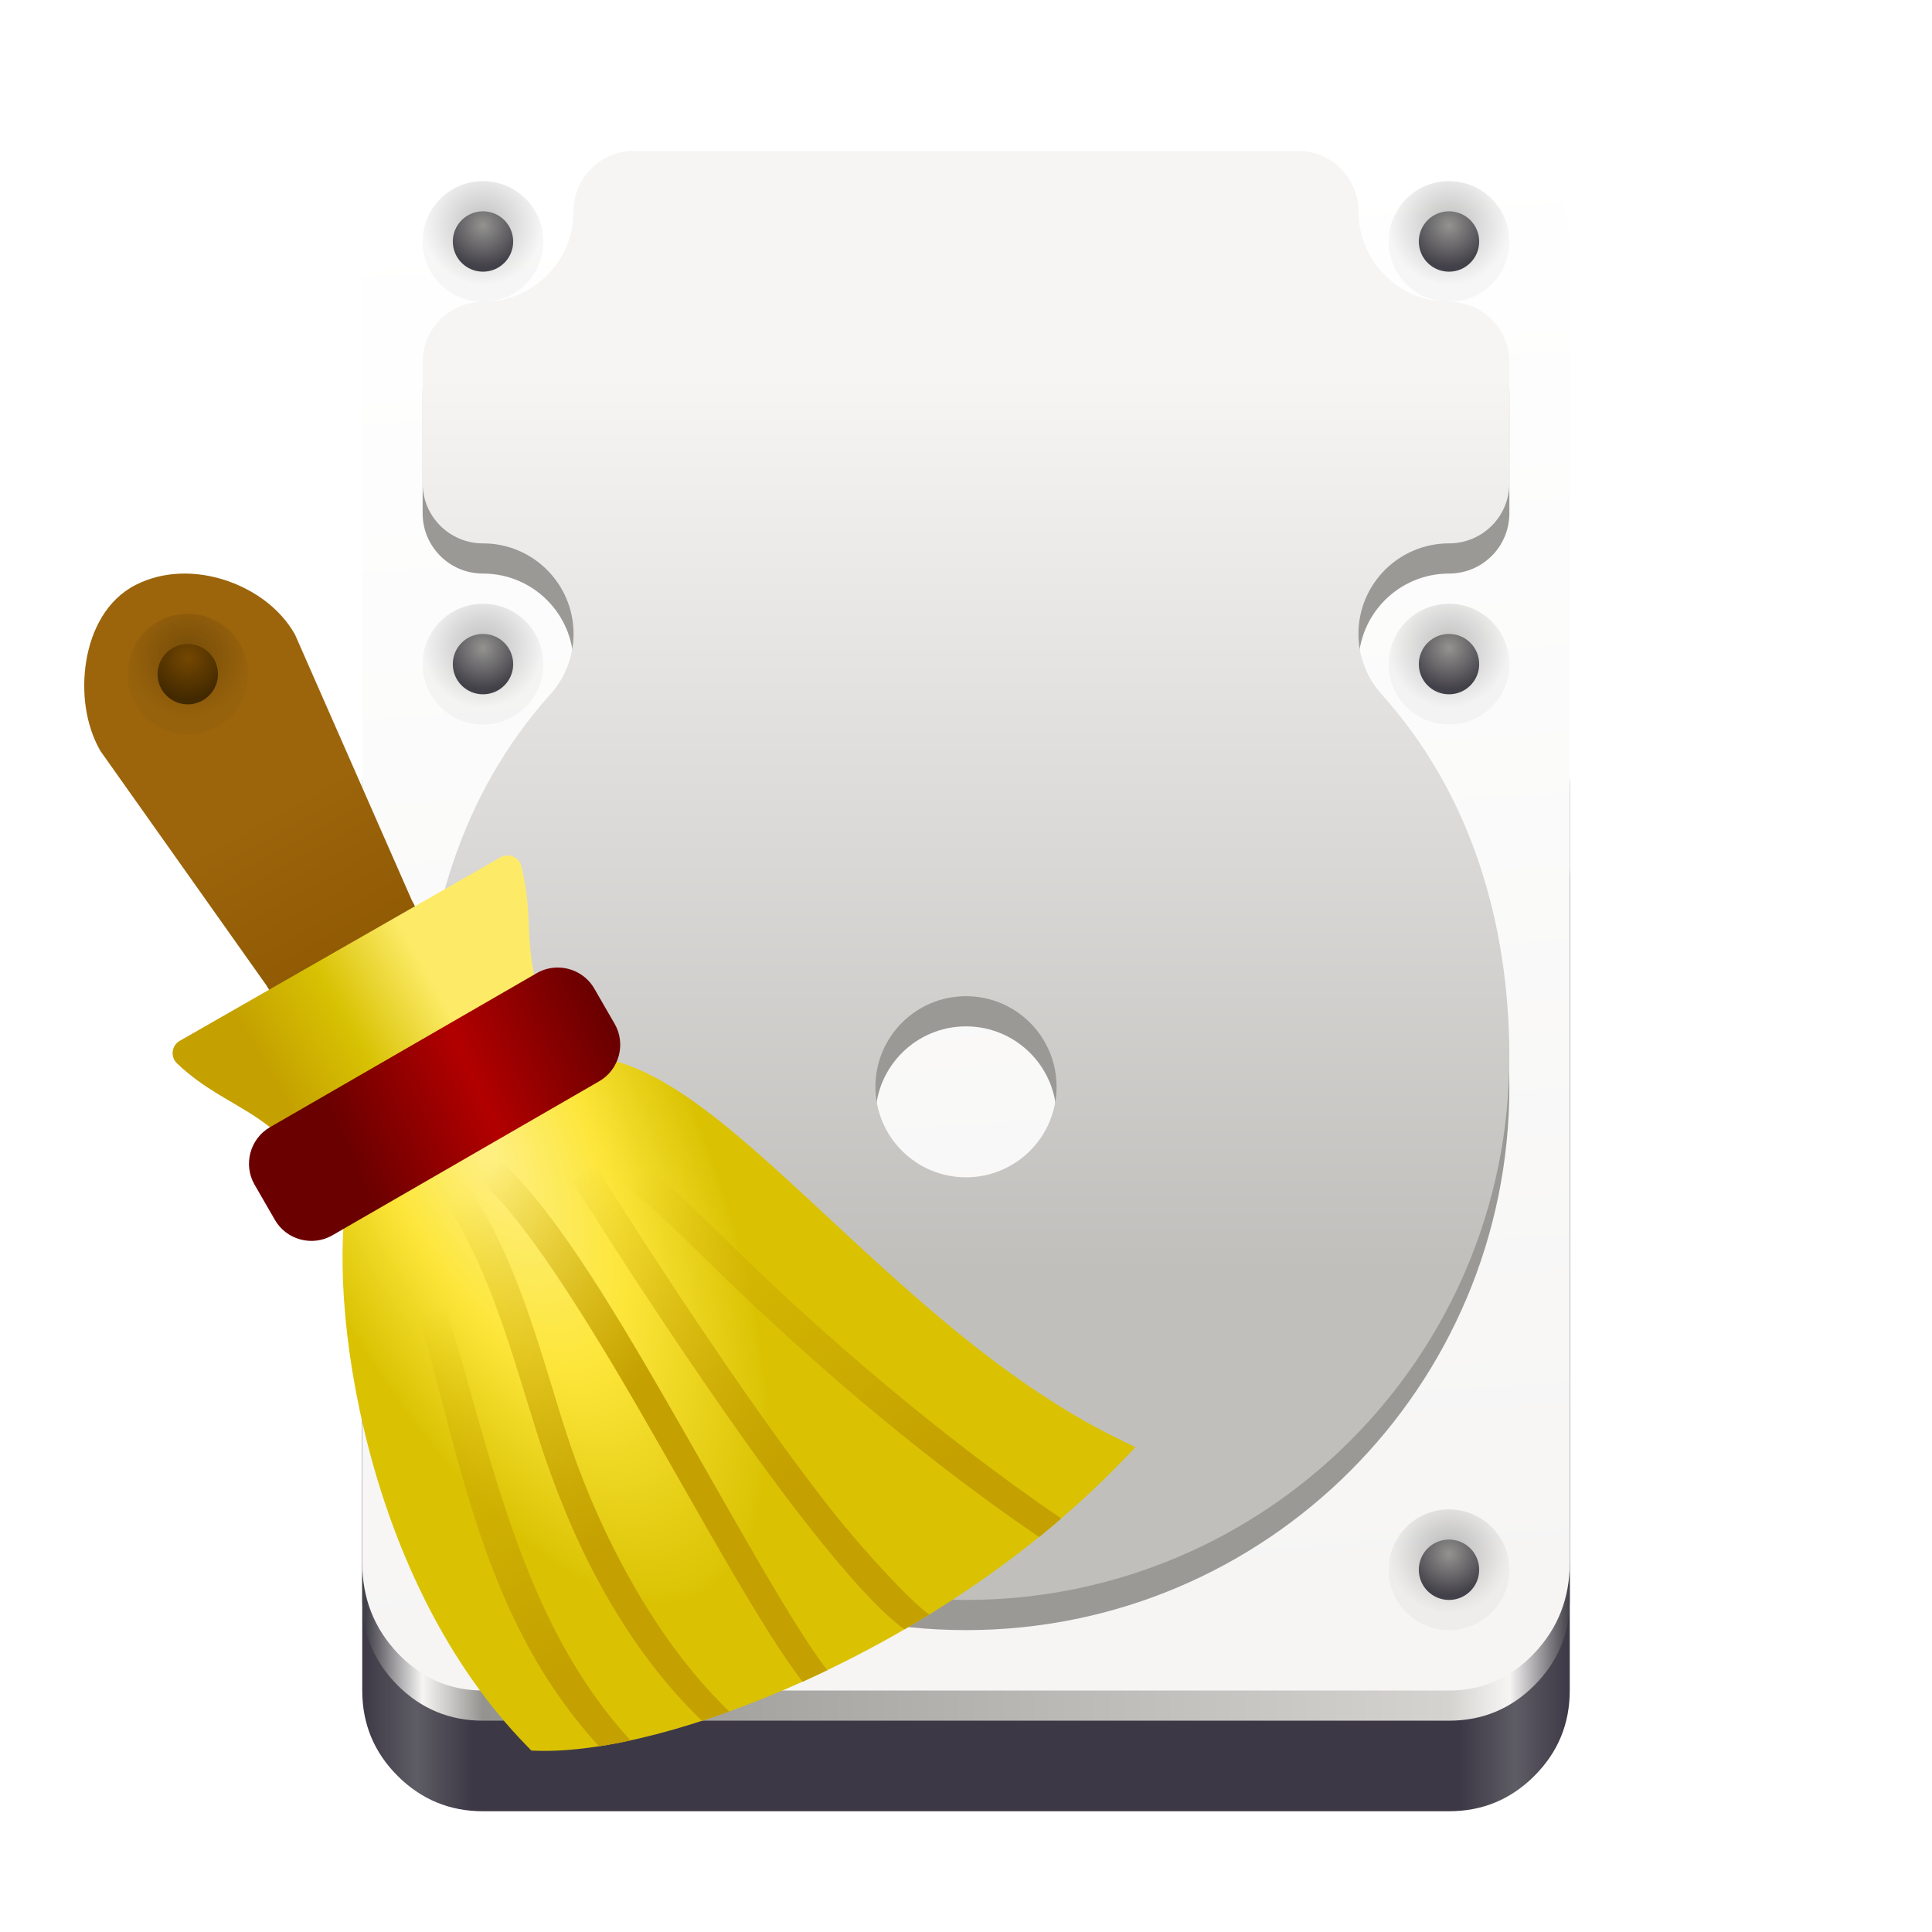
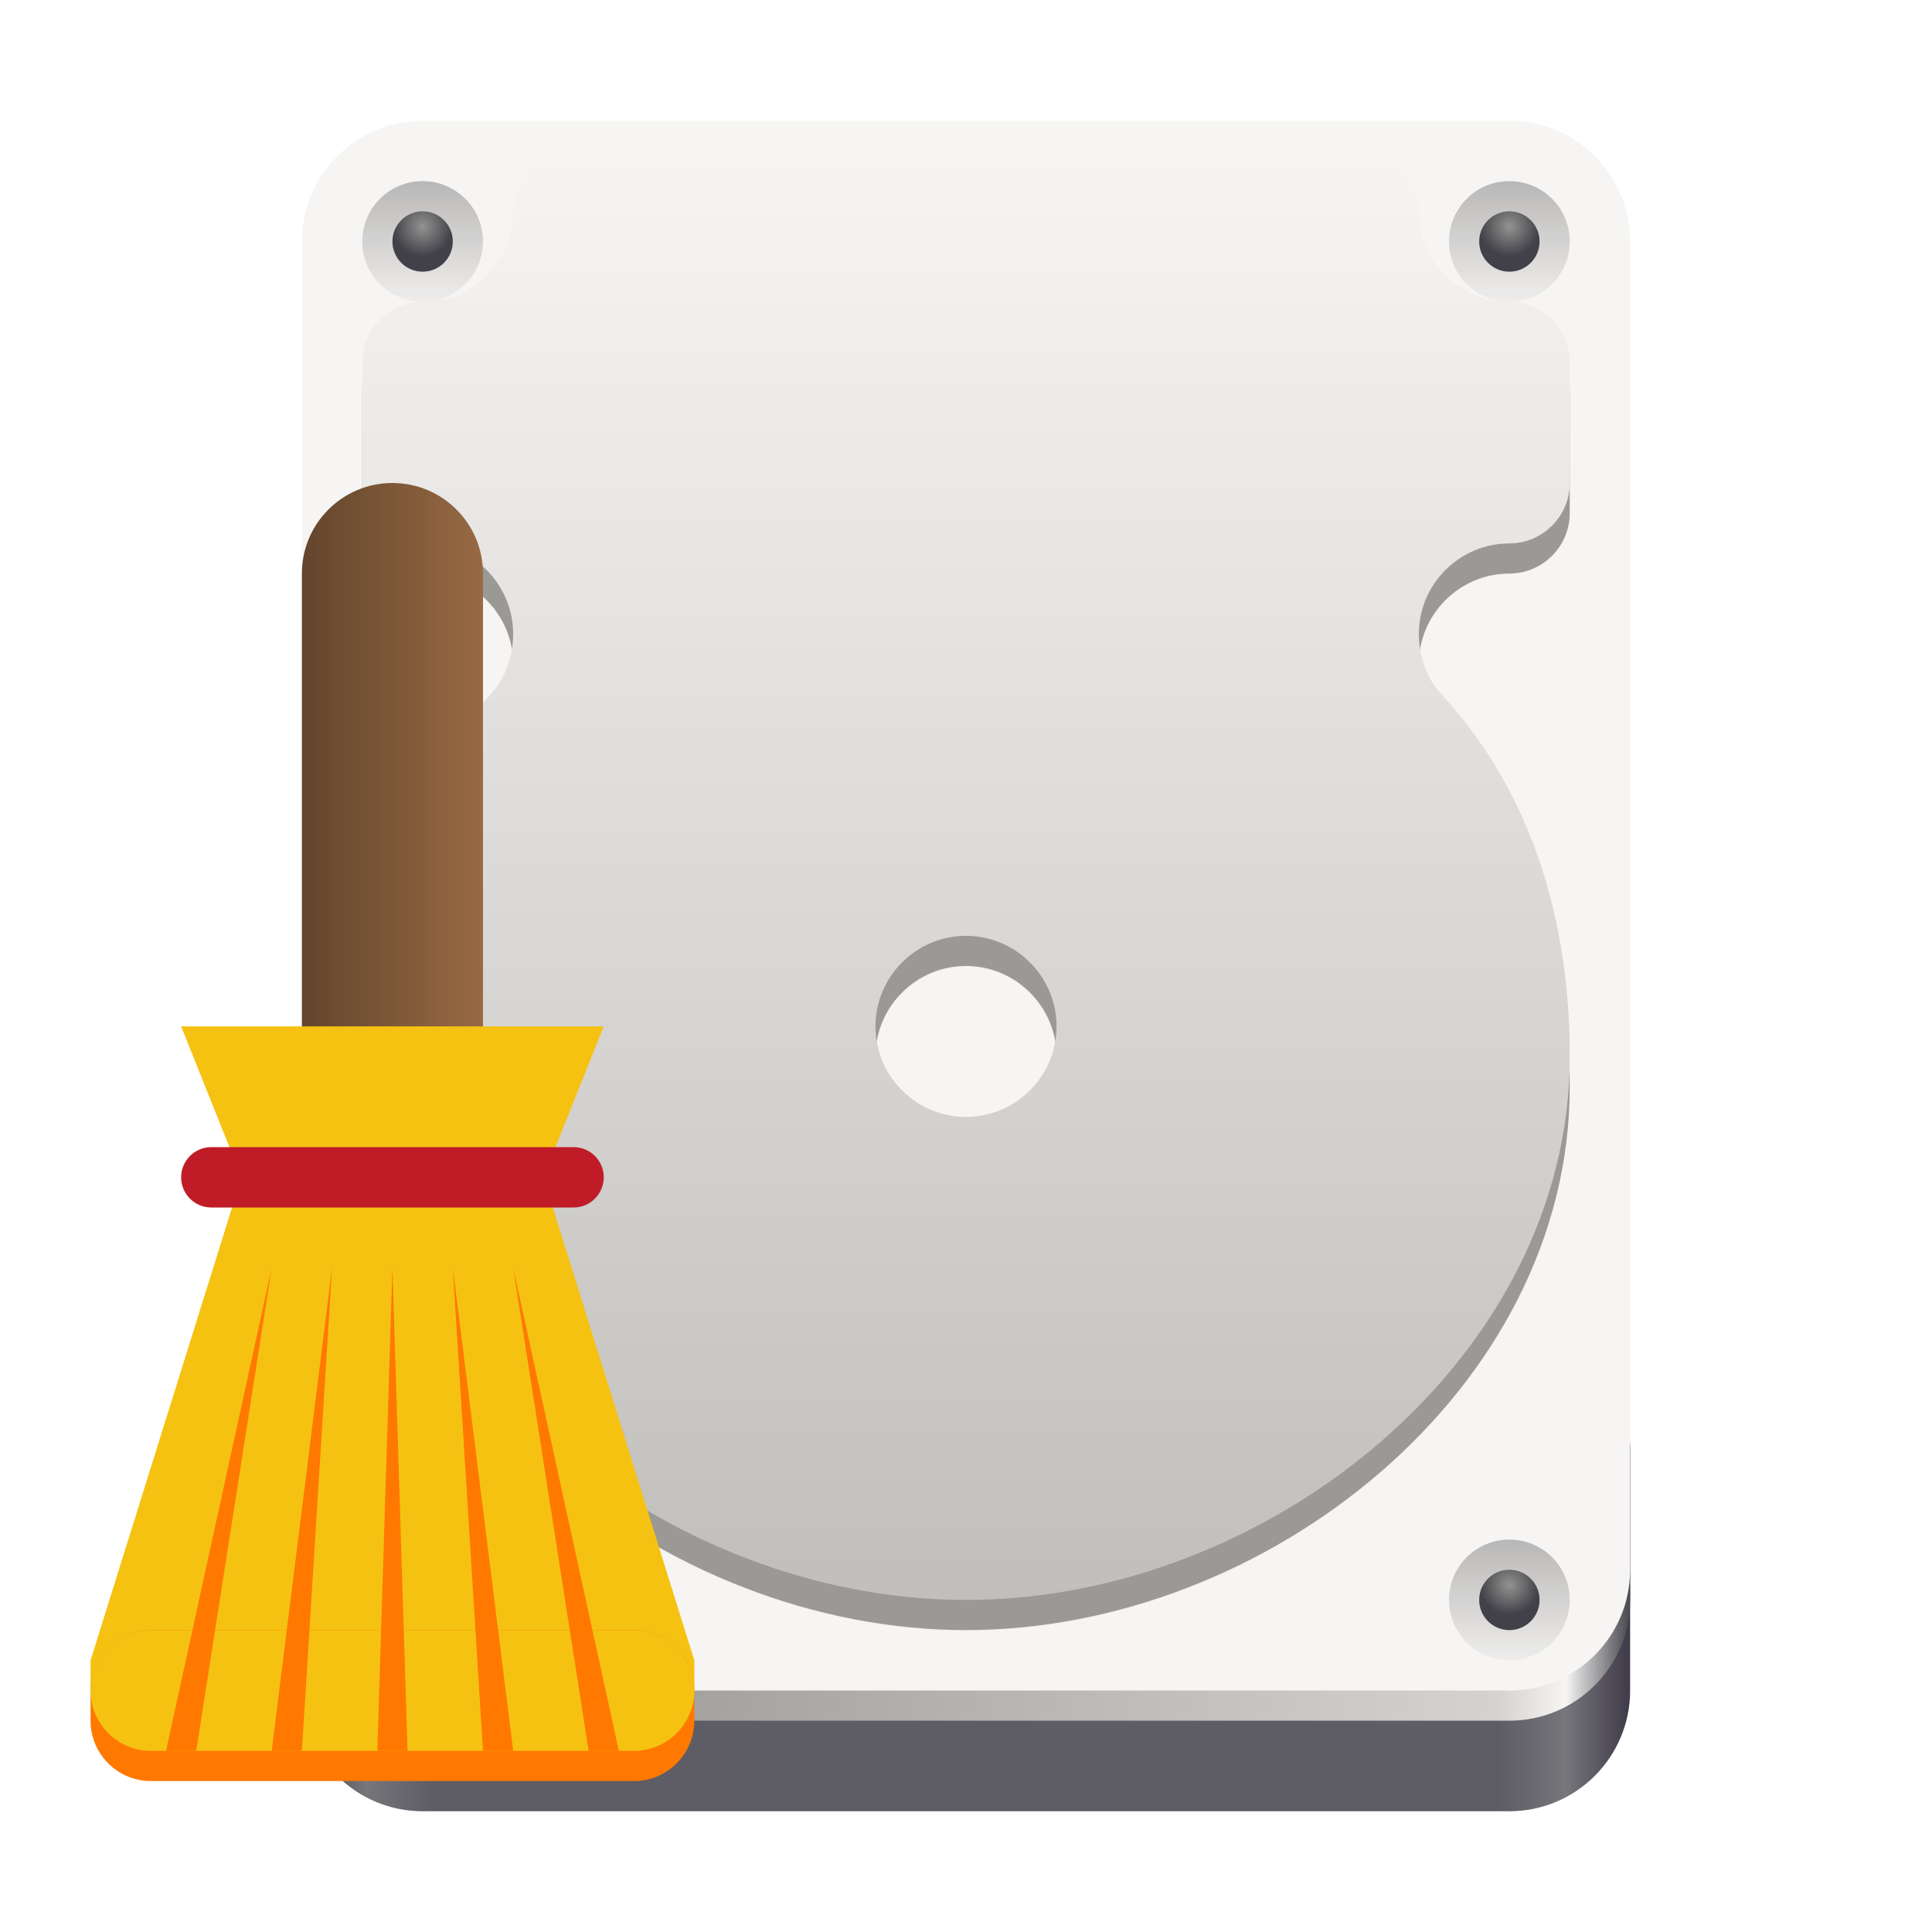
- <svg xmlns="http://www.w3.org/2000/svg" width="128" height="128" viewBox="0 0 128 128" fill="none">
+ <svg xmlns="http://www.w3.org/2000/svg" width="128" height="128" viewBox="0 0 128 128">
  <defs>
-     <linearGradient id="gradient_1" gradientUnits="userSpaceOnUse" x1="-0" y1="60" x2="80.001" y2="60">
+     <linearGradient id="grdnt1">
      <stop offset="0" stop-color="#3D3846" />
-       <stop offset="0.045" stop-color="#5E5C64" />
-       <stop offset="0.091" stop-color="#3D3846" />
-       <stop offset="0.909" stop-color="#3D3846" />
-       <stop offset="0.955" stop-color="#5E5C64" />
+       <stop offset="5%" stop-color="#77767B" />
+       <stop offset="10%" stop-color="#5E5C64" />
+       <stop offset="90%" stop-color="#5E5C64" />
+       <stop offset="95%" stop-color="#77767B" />
      <stop offset="1" stop-color="#3D3846" />
    </linearGradient>
-     <linearGradient id="gradient_2" gradientUnits="userSpaceOnUse" x1="0.25" y1="26.25" x2="80" y2="26.25">
+     <linearGradient id="grdnt2">
      <stop offset="0" stop-color="#424048" />
-       <stop offset="0.047" stop-color="#F6F5F4" />
-       <stop offset="0.097" stop-color="#949390" />
-       <stop offset="0.9" stop-color="#D5D3CF" />
-       <stop offset="0.95" stop-color="#F6F5F4" />
+       <stop offset="5%" stop-color="#F6F5F4" />
+       <stop offset="10%" stop-color="#949390" />
+       <stop offset="90%" stop-color="#D5D3CF" />
+       <stop offset="95%" stop-color="#F6F5F4" />
      <stop offset="1" stop-color="#424048" />
    </linearGradient>
-     <linearGradient id="gradient_3" gradientUnits="userSpaceOnUse" x1="62.75" y1="99.25" x2="56.75" y2="2">
+     <linearGradient id="grdnt3" x1="0" y1="0" x2="0" y2="1">
      <stop offset="0" stop-color="#F6F5F4" />
-       <stop offset="1" stop-color="#FFFFFF" />
+       <stop offset="1" stop-color="#C0BFBC" />
    </linearGradient>
-     <radialGradient id="gradient_4" gradientUnits="userSpaceOnUse" cx="0" cy="0" r="1" gradientTransform="matrix(4 0 0 4 4 2.895)">
-       <stop offset="0" stop-color="#000000" stop-opacity="0.251" />
-       <stop offset="1" stop-color="#000000" stop-opacity="0.031" />
-     </radialGradient>
-     <radialGradient id="gradient_5" gradientUnits="userSpaceOnUse" cx="0" cy="0" r="1" gradientTransform="matrix(2.751 0 0 2.751 2 0.939)">
+     <linearGradient id="hole" x1="0" y1="0" x2="0" y2="1">
+       <stop offset="0" stop-color="#000000" stop-opacity="25%" />
+       <stop offset="1" stop-color="#000000" stop-opacity="3%" />
+     </linearGradient>
+     <radialGradient id="ball" cx="50%" cy="25%">
      <stop offset="0" stop-color="#949390" />
      <stop offset="1" stop-color="#424048" />
    </radialGradient>
-     <linearGradient id="gradient_6" gradientUnits="userSpaceOnUse" x1="34.25" y1="74.25" x2="34.25" y2="14.961">
-       <stop offset="0" stop-color="#C0BFBC" />
-       <stop offset="1" stop-color="#F6F5F4" />
+     <filter id="under">
+       <feDropShadow dx="0" dy="2" flood-color="#9A9996" stdDeviation="0" />
+     </filter>
+     <linearGradient id="brown">
+       <stop offset="0" stop-color="#63452C" />
+       <stop offset="1" stop-color="#986A44" />
    </linearGradient>
-     <linearGradient id="gradient_7" gradientUnits="userSpaceOnUse" x1="12.476" y1="15.638" x2="18.504" y2="26.503">
-       <stop offset="0" stop-color="#9C650C" />
-       <stop offset="1" stop-color="#8F5902" />
-     </linearGradient>
-     <linearGradient id="gradient_8" gradientUnits="userSpaceOnUse" x1="7.12" y1="15.89" x2="17.993" y2="9.629">
-       <stop offset="0" stop-color="#C4A000" />
-       <stop offset="0.5" stop-color="#D8C203" />
-       <stop offset="1" stop-color="#FDEB68" />
-     </linearGradient>
-     <radialGradient id="gradient_9" gradientUnits="userSpaceOnUse" cx="0" cy="0" r="1" gradientTransform="matrix(12.333 -5.941 14.731 30.579 9 5.145)">
-       <stop offset="0" stop-color="#FEF088" />
-       <stop offset="0.5" stop-color="#FDE63A" />
-       <stop offset="1" stop-color="#DAC203" />
-     </radialGradient>
-     <linearGradient id="gradient_10" gradientUnits="userSpaceOnUse" x1="13.827" y1="29.913" x2="2.653" y2="6.697">
-       <stop offset="0" stop-color="#C4A000" />
-       <stop offset="1" stop-color="#C4A000" stop-opacity="0" />
-     </linearGradient>
-     <linearGradient id="gradient_11" gradientUnits="userSpaceOnUse" x1="17.501" y1="24.937" x2="1.861" y2="2.039">
-       <stop offset="0" stop-color="#C4A000" />
-       <stop offset="1" stop-color="#C4A000" stop-opacity="0" />
-     </linearGradient>
-     <linearGradient id="gradient_12" gradientUnits="userSpaceOnUse" x1="13.348" y1="24.396" x2="-0.802" y2="3.786">
-       <stop offset="0" stop-color="#C4A000" />
-       <stop offset="1" stop-color="#C4A000" stop-opacity="0" />
-     </linearGradient>
-     <linearGradient id="gradient_13" gradientUnits="userSpaceOnUse" x1="13.277" y1="22.062" x2="0.535" y2="-0.008">
-       <stop offset="0" stop-color="#C4A000" />
-       <stop offset="1" stop-color="#C4A000" stop-opacity="0" />
-     </linearGradient>
-     <linearGradient id="gradient_14" gradientUnits="userSpaceOnUse" x1="13.88" y1="12.751" x2="1.246" y2="1.561">
-       <stop offset="0" stop-color="#C4A000" />
-       <stop offset="1" stop-color="#C4A000" stop-opacity="0" />
-     </linearGradient>
-     <linearGradient id="gradient_15" gradientUnits="userSpaceOnUse" x1="24.602" y1="5.977" x2="7.367" y2="13.691">
-       <stop offset="0" stop-color="#6B0000" />
-       <stop offset="0.5" stop-color="#B20000" />
-       <stop offset="1" stop-color="#6B0000" />
-     </linearGradient>
-     <radialGradient id="gradient_16" gradientUnits="userSpaceOnUse" cx="0" cy="0" r="1" gradientTransform="matrix(2.751 0 0 2.751 2 0.939)">
-       <stop offset="0" stop-color="#744701" />
-       <stop offset="1" stop-color="#422900" />
-     </radialGradient>
  </defs>
-   <path id="rect1480-3-7-1-2" d="M0 16L0 8C0 5.791 0.781 3.905 2.343 2.343C3.905 0.781 5.791 0 8 0L72 0C74.209 0 76.095 0.781 77.657 2.343C79.219 3.905 80 5.791 80 8L80 62C80 64.209 79.219 66.095 77.657 67.657C76.095 69.219 74.209 70 72 70L8 70C5.791 70 3.905 69.219 2.343 67.657C0.781 66.095 0 64.209 0 62L0 16Z" fill="url(#gradient_1)" fill-rule="evenodd" transform="translate(24 50)" />
-   <path id="rect1480-3-7-1" d="M0 16L0 8C0 5.791 0.781 3.905 2.343 2.343C3.905 0.781 5.791 0 8 0L72 0C74.209 0 76.095 0.781 77.657 2.343C79.219 3.905 80 5.791 80 8L80 62C80 64.209 79.219 66.095 77.657 67.657C76.095 69.219 74.209 70 72 70L8 70C5.791 70 3.905 69.219 2.343 67.657C0.781 66.095 0 64.209 0 62L0 16Z" fill="url(#gradient_2)" fill-rule="evenodd" transform="translate(24 44)" />
-   <path id="rect1480-6-7" d="M0 16.914L0 8.457C0 6.122 0.781 4.128 2.343 2.477C3.905 0.826 5.791 0 8 0L72 0C74.209 0 76.095 0.826 77.657 2.477C79.219 4.128 80 6.122 80 8.457L80 95.543C80 97.878 79.219 99.872 77.657 101.523C76.095 103.174 74.209 104 72 104L8 104C5.791 104 3.905 103.174 2.343 101.523C0.781 99.872 0 97.878 0 95.543L0 16.914Z" fill="url(#gradient_3)" fill-rule="evenodd" transform="translate(24 8)" />
-   <g id="g1036" transform="translate(28 100)">
-     <path id="path1137-3" d="M0 4C0 1.791 1.791 0 4 0C6.209 0 8 1.791 8 4C8 6.209 6.209 8 4 8C1.791 8 0 6.209 0 4Z" fill="url(#gradient_4)" fill-rule="evenodd" />
-     <path id="path1137" d="M0 2C0 0.895 0.895 0 2 0C3.105 0 4 0.895 4 2C4 3.105 3.105 4 2 4C0.895 4 0 3.105 0 2Z" fill="url(#gradient_5)" fill-rule="evenodd" transform="translate(2 2)" />
+   <rect width="88" height="32" rx="8" x="20" y="88" fill="url(#grdnt1)" />
+   <rect width="88" height="26" rx="8" x="20" y="88" fill="url(#grdnt2)" />
+   <rect width="88" height="104" rx="8" x="20" y="8" fill="#F6F5F4" />
+   <path d="M14 0C11.8 0 10 1.8 10 4C10 7.3 7.3 10 4 10C1.8 10 0 11.8 0 14C0 14 0 22 0 22C0 24.2 1.8 26 4 26C7.3 26 10 28.7 10 32C10 33.5 9.45 35 8.5 36C2.5 42.5 0 51 0 60C0 80 20 96 40 96C60 96 80 80 80 60C80 51 77.5 42.5 71.5 36C70.55 35 70 33.5 70 32C70 28.7 72.7 26 76 26C78.2 26 80 24.2 80 22L80 14C80 11.8 78.2 10 76 10C72.7 10 70 7.3 70 4C70 1.8 68.2 0 66 0ZM40 52C43.3 52 46 54.7 46 58C46 61.3 43.3 64 40 64C36.7 64 34 61.3 34 58C34 54.7 36.7 52 40 52Z" fill="url(#grdnt3)" filter="url(#under)" transform="translate(24 10)" />
+   <g fill="url(#hole)">
+     <circle r="4" cx="28" cy="106" />
+     <circle r="4" cx="100" cy="106" />
+     <circle r="4" cx="100" cy="16" />
+     <circle r="4" cx="28" cy="16" />
  </g>
-   <path id="path905" d="M14 0C11.784 0 10 1.784 10 4C10 7.314 7.314 10 4 10C1.784 10 1.90735e-06 11.784 1.90735e-06 14C1.90735e-06 14 1.90735e-06 22 1.90735e-06 22C1.90735e-06 24.216 1.784 26 4 26C7.314 26 10 28.686 10 32C9.997 33.477 9.45 34.901 8.462 36C2.54 42.593 0.014 51.138 0 60C0 79.882 16.118 96 36 96C55.882 96 72 79.882 72 60C71.984 51.137 69.461 42.592 63.537 36C62.55 34.901 62.002 33.477 62 32C62 28.686 64.686 26 68 26C70.216 26 72 24.216 72 22C72 22 72 14 72 14C72 11.784 70.216 10 68 10C64.686 10 62 7.314 62 4C62 1.784 60.216 0 58 0C58 0 14 0 14 0ZM36 56C39.314 56 42 58.686 42 62C42 65.314 39.314 68 36 68C32.686 68 30 65.314 30 62C30 58.686 32.686 56 36 56C36 56 36 56 36 56Z" fill="#9A9996" transform="translate(28 12)" />
-   <path id="path905-2" d="M14 0C11.784 0 10 1.784 10 4C10 7.314 7.314 10 4 10C1.784 10 1.90735e-06 11.784 1.90735e-06 14C1.90735e-06 14 1.90735e-06 22 1.90735e-06 22C1.90735e-06 24.216 1.784 26 4 26C7.314 26 10 28.686 10 32C9.997 33.477 9.45 34.901 8.462 36C2.54 42.593 0.014 51.138 0 60C0 79.882 16.118 96 36 96C55.882 96 72 79.882 72 60C71.984 51.137 69.461 42.592 63.537 36C62.55 34.901 62.002 33.477 62 32C62 28.686 64.686 26 68 26C70.216 26 72 24.216 72 22C72 22 72 14 72 14C72 11.784 70.216 10 68 10C64.686 10 62 7.314 62 4C62 1.784 60.216 0 58 0C58 0 14 0 14 0ZM36 56C39.314 56 42 58.686 42 62C42 65.314 39.314 68 36 68C32.686 68 30 65.314 30 62C30 58.686 32.686 56 36 56C36 56 36 56 36 56Z" fill="url(#gradient_6)" transform="translate(28 10)" />
-   <g id="g1036#1" transform="translate(92 100)">
-     <path id="path1137-3#1" d="M0 4C0 1.791 1.791 0 4 0C6.209 0 8 1.791 8 4C8 6.209 6.209 8 4 8C1.791 8 0 6.209 0 4Z" fill="url(#gradient_4)" fill-rule="evenodd" />
-     <path id="path1137#1" d="M0 2C0 0.895 0.895 0 2 0C3.105 0 4 0.895 4 2C4 3.105 3.105 4 2 4C0.895 4 0 3.105 0 2Z" fill="url(#gradient_5)" fill-rule="evenodd" transform="translate(2 2)" />
+   <g fill="url(#ball)">
+     <circle r="2" cx="28" cy="106" />
+     <circle r="2" cx="100" cy="106" />
+     <circle r="2" cx="100" cy="16" />
+     <circle r="2" cx="28" cy="16" />
  </g>
-   <g id="g1036#1" transform="translate(92 40)">
-     <path id="path1137-3#1" d="M0 4C0 1.791 1.791 0 4 0C6.209 0 8 1.791 8 4C8 6.209 6.209 8 4 8C1.791 8 0 6.209 0 4Z" fill="url(#gradient_4)" fill-rule="evenodd" />
-     <path id="path1137#1" d="M0 2C0 0.895 0.895 0 2 0C3.105 0 4 0.895 4 2C4 3.105 3.105 4 2 4C0.895 4 0 3.105 0 2Z" fill="url(#gradient_5)" fill-rule="evenodd" transform="translate(2 2)" />
-   </g>
-   <g id="g1036#1" transform="translate(92 12)">
-     <path id="path1137-3#1" d="M0 4C0 1.791 1.791 0 4 0C6.209 0 8 1.791 8 4C8 6.209 6.209 8 4 8C1.791 8 0 6.209 0 4Z" fill="url(#gradient_4)" fill-rule="evenodd" />
-     <path id="path1137#1" d="M0 2C0 0.895 0.895 0 2 0C3.105 0 4 0.895 4 2C4 3.105 3.105 4 2 4C0.895 4 0 3.105 0 2Z" fill="url(#gradient_5)" fill-rule="evenodd" transform="translate(2 2)" />
-   </g>
-   <g id="g1036#1" transform="translate(28 12)">
-     <path id="path1137-3#1" d="M0 4C0 1.791 1.791 0 4 0C6.209 0 8 1.791 8 4C8 6.209 6.209 8 4 8C1.791 8 0 6.209 0 4Z" fill="url(#gradient_4)" fill-rule="evenodd" />
-     <path id="path1137#1" d="M0 2C0 0.895 0.895 0 2 0C3.105 0 4 0.895 4 2C4 3.105 3.105 4 2 4C0.895 4 0 3.105 0 2Z" fill="url(#gradient_5)" fill-rule="evenodd" transform="translate(2 2)" />
-   </g>
-   <g id="g1036#1" transform="translate(28 40)">
-     <path id="path1137-3#1" d="M0 4C0 1.791 1.791 0 4 0C6.209 0 8 1.791 8 4C8 6.209 6.209 8 4 8C1.791 8 0 6.209 0 4Z" fill="url(#gradient_4)" fill-rule="evenodd" />
-     <path id="path1137#1" d="M0 2C0 0.895 0.895 0 2 0C3.105 0 4 0.895 4 2C4 3.105 3.105 4 2 4C0.895 4 0 3.105 0 2Z" fill="url(#gradient_5)" fill-rule="evenodd" transform="translate(2 2)" />
-   </g>
-   <path id="path2134" d="M6.376 0.005C5.362 0.04 4.353 0.272 3.417 0.747C1.497 1.721 0.476 3.722 0.136 5.782C-0.204 7.842 0.092 10.032 1.052 11.716C1.052 11.716 1.075 11.757 1.075 11.757C1.075 11.757 12.075 27.288 12.075 27.288C12.991 28.857 14.302 30.013 15.755 30.607C17.233 31.211 18.896 31.22 20.286 30.407C21.677 29.595 22.495 28.14 22.716 26.55C22.935 24.977 22.599 23.241 21.704 21.646C21.704 21.646 13.968 4.048 13.968 4.048C13.968 4.048 13.944 4.005 13.944 4.005C12.982 2.316 11.276 1.076 9.364 0.446C8.408 0.131 7.39 -0.031 6.376 0.005C6.376 0.005 6.376 0.005 6.376 0.005Z" fill="url(#gradient_7)" fill-rule="evenodd" transform="translate(5.58 38)" />
-   <path id="path2149" d="M22.136 0.002C21.991 0.01 21.851 0.051 21.725 0.123C21.725 0.123 0.471 12.285 0.471 12.285C0.215 12.432 0.043 12.691 0.007 12.985C-0.029 13.278 0.076 13.571 0.29 13.775C2.08 15.488 3.964 16.279 5.598 17.385C7.232 18.491 8.704 19.872 9.989 22.945C10.093 23.193 10.297 23.384 10.551 23.47C10.805 23.556 11.084 23.529 11.317 23.396C11.317 23.396 25.985 15.004 25.985 15.004C26.429 14.751 26.588 14.188 26.343 13.74C24.402 10.194 23.903 8.154 23.716 6.404C23.529 4.654 23.688 3.056 23.098 0.709C23.027 0.424 22.827 0.189 22.557 0.074C22.424 0.018 22.28 -0.007 22.136 0.002C22.136 0.002 22.136 0.002 22.136 0.002Z" fill="url(#gradient_8)" fill-rule="evenodd" transform="translate(11.436 56.675)" />
-   <path id="path2156" d="M15.683 0.001C14.659 0.013 13.654 0.238 12.681 0.723C12.681 0.723 12.65 0.739 12.65 0.739L0.474 7.991C0.474 7.991 0.398 8.403 0.398 8.403C-0.381 12.598 -0.061 19.133 1.751 26.053C3.564 32.974 6.883 40.258 12.253 45.739C12.253 45.739 12.513 46.005 12.513 46.005C12.513 46.005 12.886 46.017 12.886 46.017C17.191 46.156 23.725 44.522 30.81 41.292C37.895 38.062 45.488 33.216 51.654 26.825C51.654 26.825 52.537 25.909 52.537 25.909C52.537 25.909 51.392 25.348 51.392 25.348C43.026 21.257 35.874 14.048 29.65 8.346C26.538 5.496 23.662 3.019 20.882 1.501C19.493 0.741 18.091 0.223 16.712 0.057C16.368 0.016 16.024 -0.004 15.683 0.001C15.683 0.001 15.683 0.001 15.683 0.001Z" fill="url(#gradient_9)" fill-rule="evenodd" transform="translate(22.693 69.975)" />
-   <path id="path7972-7-6" d="M1.736 0L0 0.65C0 0.65 0.326 1.52 0.326 1.52C4.612 12.96 5.066 25.627 14.028 35.424C14.028 35.424 14.986 35.303 16.117 35.032C7.67 25.799 6.488 12.682 2.063 0.869C2.063 0.869 1.736 0 1.736 0Z" fill="url(#gradient_10)" transform="translate(25.65 80.27)" />
-   <path id="path7974-5-1" d="M1.811 0.01C1.47 -0.032 1.017 0.057 0.703 0.328C0.703 0.328 0 0.936 0 0.936L1.213 2.338C1.213 2.338 1.711 1.906 1.711 1.906C1.753 1.922 1.747 1.914 1.818 1.953C2.131 2.123 2.659 2.52 3.309 3.088C4.607 4.224 6.432 6.046 8.742 8.279C13.363 12.746 20.742 19.401 29.383 25.281C29.383 25.281 30.156 24.658 30.849 24.052C22.341 18.262 14.626 11.388 10.029 6.945C7.731 4.724 5.919 2.908 4.531 1.693C3.838 1.086 3.262 0.627 2.705 0.324C2.427 0.173 2.151 0.051 1.811 0.01C1.811 0.01 1.811 0.01 1.811 0.01Z" fill="url(#gradient_11)" transform="translate(39.46 76.551)" />
-   <path id="path7976-2" d="M1.523 0L0 1.057C0 1.057 0.529 1.818 0.529 1.818C3.845 6.595 5.21 12.246 7.1 18.121C8.989 23.996 12.247 31.23 17.849 36.623C17.849 36.623 18.475 36.438 19.653 36C14.357 30.903 10.725 23.342 8.863 17.555C7.002 11.768 5.62 5.899 2.053 0.76C2.053 0.76 1.523 0 1.523 0Z" fill="url(#gradient_12)" transform="translate(28.658 77.387)" />
-   <path id="path7978-9-9" d="M1.572 0L0 0.984C0 0.984 0.492 1.77 0.492 1.77C0.492 1.77 4.291 7.844 8.791 14.395C11.041 17.67 13.468 21.064 15.694 23.893C17.919 26.721 20.435 29.622 22.049 30.713C22.049 30.713 23.683 29.732 23.683 29.732C22.511 28.938 19.335 25.523 17.151 22.746C14.966 19.97 12.555 16.599 10.318 13.344C5.845 6.833 2.064 0.787 2.064 0.787C2.064 0.787 1.572 0 1.572 0Z" fill="url(#gradient_13)" transform="translate(37.888 77.234)" />
-   <path id="path7980-2-3" d="M1.197 0L0 1.414C0 1.414 0.707 2.014 0.707 2.014C3.632 4.489 7.743 11.055 11.574 17.697C15.405 24.34 19.604 32.041 22.149 35.276C22.149 35.276 23.783 34.515 23.783 34.515C21.494 31.605 17.028 23.442 13.18 16.77C9.332 10.097 5.373 3.531 1.906 0.598C1.906 0.598 1.197 0 1.197 0Z" fill="url(#gradient_14)" transform="translate(31.029 76.141)" />
-   <path id="path2031" d="M20.388 0.001C19.939 0.011 19.486 0.13 19.074 0.368C19.074 0.368 1.386 10.581 1.386 10.581C0.066 11.343 -0.394 13.061 0.369 14.382C0.369 14.382 1.722 16.726 1.722 16.726C2.485 18.046 4.2 18.506 5.521 17.743C5.521 17.743 23.211 7.53 23.211 7.53C24.531 6.768 24.991 5.052 24.228 3.731C24.228 3.731 22.875 1.387 22.875 1.387C22.351 0.48 21.376 -0.022 20.388 0.001C20.388 0.001 20.388 0.001 20.388 0.001Z" fill="url(#gradient_15)" fill-rule="evenodd" transform="translate(16.495 64.102)" />
-   <g id="use1038-3-0" transform="translate(8.44 40.666)">
-     <path id="path6314" d="M8 4C8 6.209 6.209 8 4 8C1.791 8 0 6.209 0 4C0 1.791 1.791 0 4 0C6.209 0 8 1.791 8 4C8 4 8 4 8 4Z" fill="url(#gradient_4)" />
-     <path id="path6311" d="M4 2C4 3.105 3.105 4 2 4C0.895 4 0 3.105 0 2C0 0.895 0.895 0 2 0C3.105 0 4 0.895 4 2C4 2 4 2 4 2Z" fill="url(#gradient_16)" transform="translate(2 2)" />
+   <g transform="translate(6 32)">
+     <rect width="12" height="60" rx="6" x="14" fill="url(#brown)" />
+     <path d="M10 10L6 0L34 0L30 10L40 42L40 44L0 44L0 42Z" fill="#F5C211" transform="translate(0 36)" />
+     <rect width="28" height="4" rx="2" x="6" y="44" fill="#C01C28" />
+     <rect width="40" height="10" rx="4" y="76" fill="#FF7800" />
+     <rect width="40" height="8" rx="4" y="76" fill="#F5C211" />
+     <path d="M0 32L2 32L7 0ZM7 32L9 32L11 0ZM16 32L15 0L14 32ZM23 32L19 0L21 32ZM30 32L23 0L28 32Z" fill="#FF7800" transform="translate(5 52)" />
  </g>
</svg>
